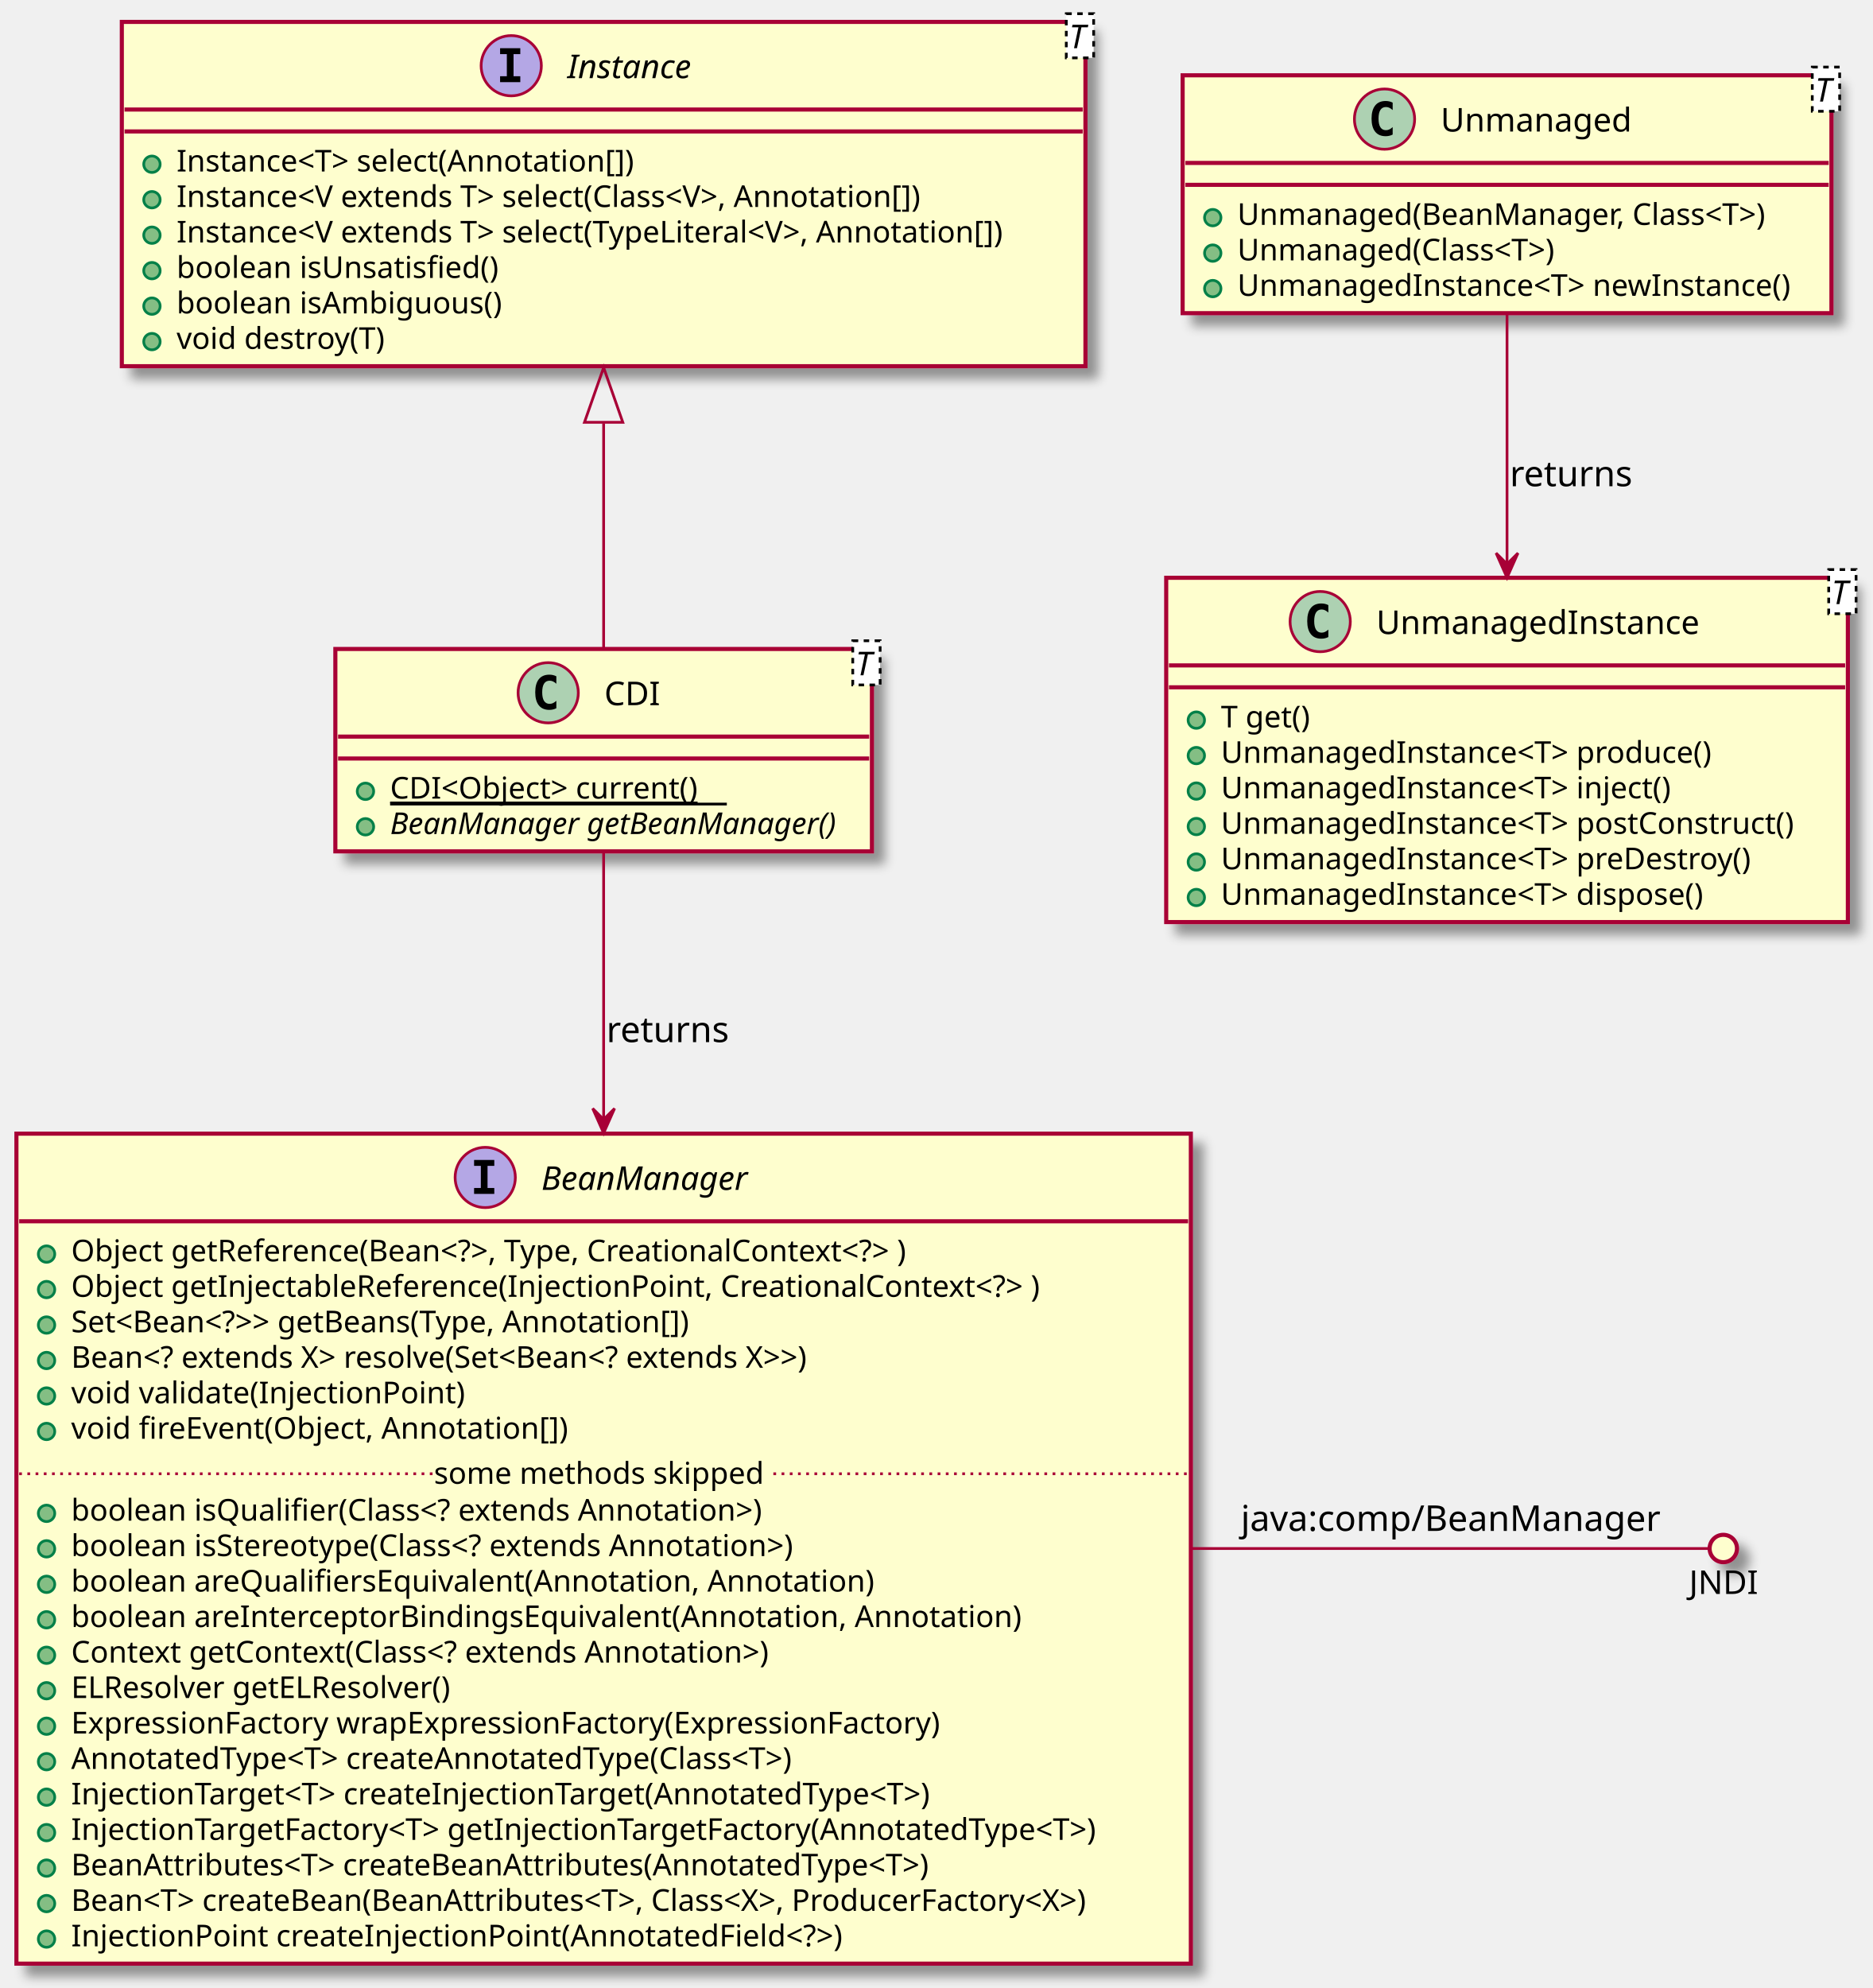
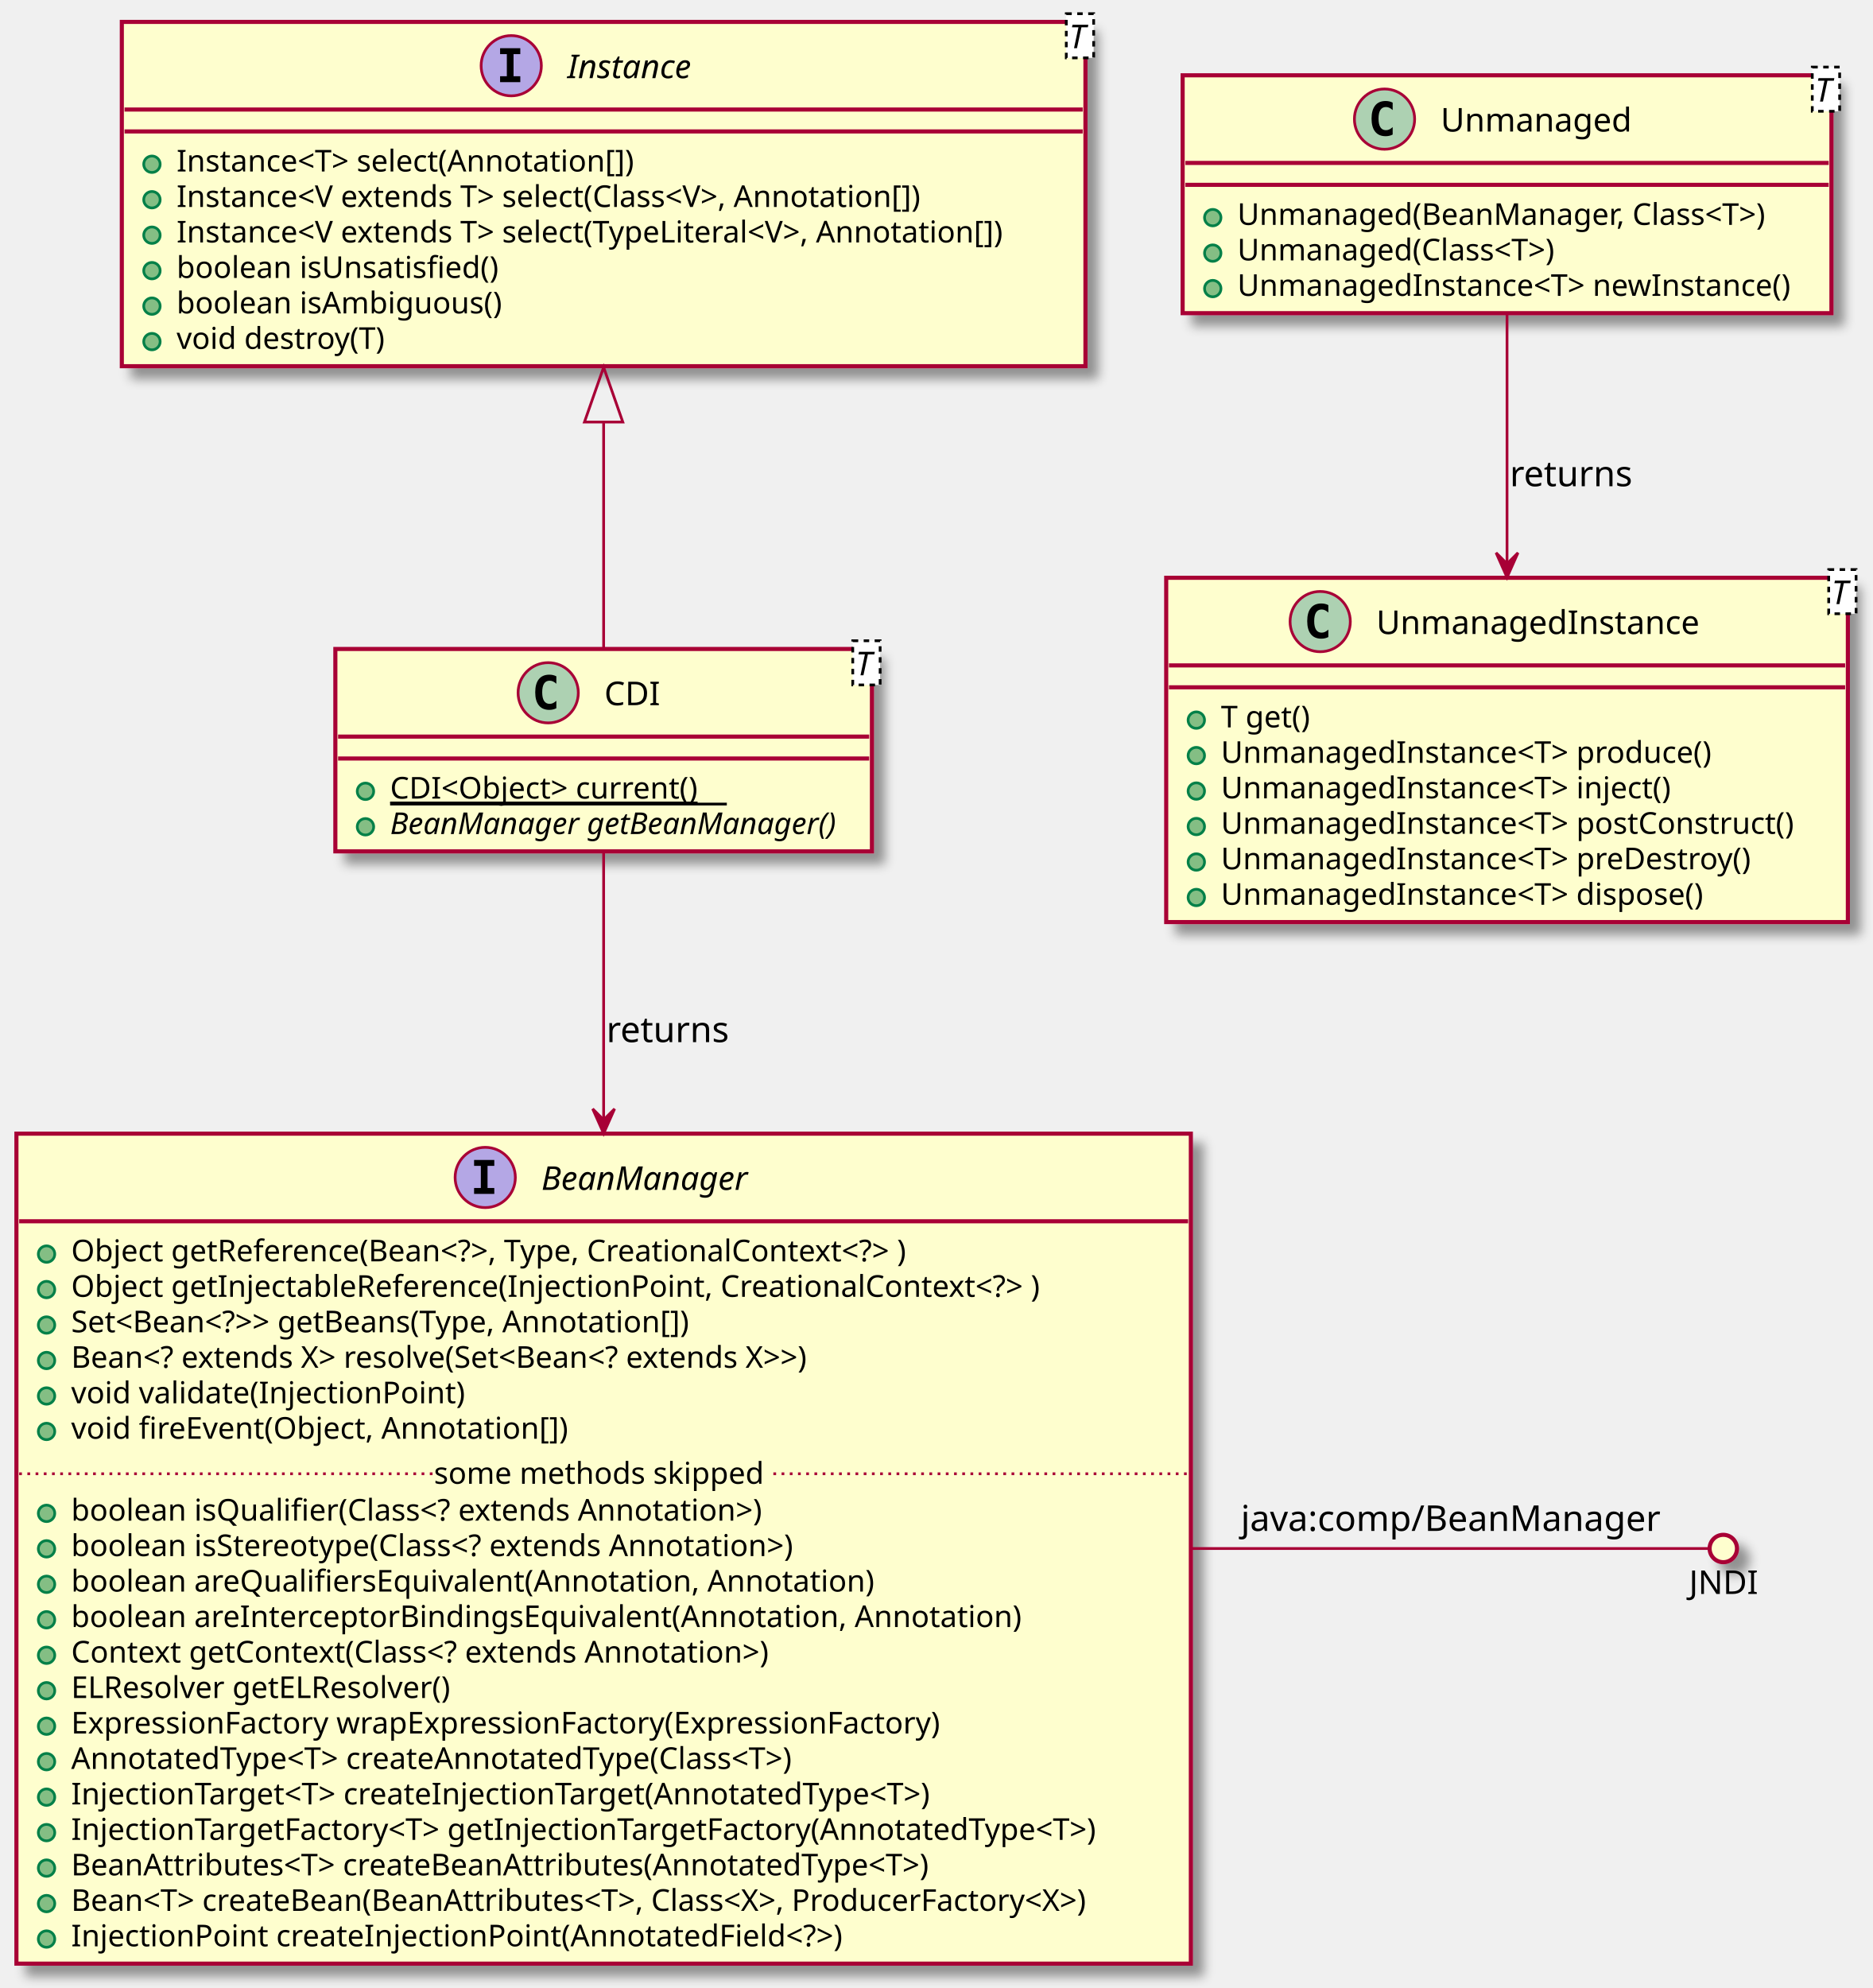
- <svg xmlns="http://www.w3.org/2000/svg" height="726px" style="width:684px;height:726px;" version="1.1" viewBox="0 0 684 726" width="684px">
+ <svg xmlns="http://www.w3.org/2000/svg" contentScriptType="application/ecmascript" contentStyleType="text/css" height="726px" preserveAspectRatio="none" style="width:684px;height:726px;" version="1.1" viewBox="0 0 684 726" width="684px" zoomAndPan="magnify">
  <defs>
-     <filter height="300%" id="f1" width="300%" x="-1" y="-1">
+     <filter height="300%" id="f3n785x" width="300%" x="-1" y="-1">
      <feGaussianBlur result="blurOut" stdDeviation="2.0" />
      <feColorMatrix in="blurOut" result="blurOut2" type="matrix" values="0 0 0 0 0 0 0 0 0 0 0 0 0 0 0 0 0 0 .4 0" />
      <feOffset dx="4.0" dy="4.0" in="blurOut2" result="blurOut3" />
      <feBlend in="SourceGraphic" in2="blurOut3" mode="normal" />
    </filter>
  </defs>
  <g>
-     <rect fill="#FEFECE" filter="url(#f1)" height="125.731" style="stroke: #A80036; stroke-width: 1.5;" width="352" x="44.5" y="8" />
+     <rect fill="#FEFECE" filter="url(#f3n785x)" height="125.731" style="stroke: #A80036; stroke-width: 1.5;" width="352" x="44.5" y="8" />
    <ellipse cx="186.75" cy="24" fill="#B4A7E5" rx="11" ry="11" style="stroke: #A80036; stroke-width: 1.0;" />
    <path d="M182.678,19.765 L182.678,17.607 L190.057,17.607 L190.057,19.765 L187.592,19.765 L187.592,27.842 L190.057,27.842 L190.057,30 L182.678,30 L182.678,27.842 L185.143,27.842 L185.143,19.765 Z " />
    <text fill="#000000" font-family="sans-serif" font-size="12" font-style="italic" lengthAdjust="spacingAndGlyphs" textLength="47" x="207.25" y="28.535">Instance</text>
    <rect fill="#FFFFFF" height="16.133" style="stroke: #000000; stroke-width: 1.0; stroke-dasharray: 2.0,2.0;" width="10" x="389.5" y="5" />
    <text fill="#000000" font-family="sans-serif" font-size="12" font-style="italic" lengthAdjust="spacingAndGlyphs" textLength="8" x="390.5" y="17.602">T</text>
    <line style="stroke: #A80036; stroke-width: 1.5;" x1="45.5" x2="395.5" y1="40" y2="40" />
    <line style="stroke: #A80036; stroke-width: 1.5;" x1="45.5" x2="395.5" y1="48" y2="48" />
    <ellipse cx="55.5" cy="59.977" fill="#84BE84" rx="3" ry="3" style="stroke: #038048; stroke-width: 1.0;" />
    <text fill="#000000" font-family="sans-serif" font-size="11" lengthAdjust="spacingAndGlyphs" textLength="180" x="64.5" y="62.635">Instance&lt;T&gt; select(Annotation[])</text>
    <ellipse cx="55.5" cy="72.933" fill="#84BE84" rx="3" ry="3" style="stroke: #038048; stroke-width: 1.0;" />
    <text fill="#000000" font-family="sans-serif" font-size="11" lengthAdjust="spacingAndGlyphs" textLength="296" x="64.5" y="75.59">Instance&lt;V extends T&gt; select(Class&lt;V&gt;, Annotation[])</text>
    <ellipse cx="55.5" cy="85.888" fill="#84BE84" rx="3" ry="3" style="stroke: #038048; stroke-width: 1.0;" />
    <text fill="#000000" font-family="sans-serif" font-size="11" lengthAdjust="spacingAndGlyphs" textLength="326" x="64.5" y="88.545">Instance&lt;V extends T&gt; select(TypeLiteral&lt;V&gt;, Annotation[])</text>
    <ellipse cx="55.5" cy="98.843" fill="#84BE84" rx="3" ry="3" style="stroke: #038048; stroke-width: 1.0;" />
    <text fill="#000000" font-family="sans-serif" font-size="11" lengthAdjust="spacingAndGlyphs" textLength="123" x="64.5" y="101.5">boolean isUnsatisfied()</text>
    <ellipse cx="55.5" cy="111.798" fill="#84BE84" rx="3" ry="3" style="stroke: #038048; stroke-width: 1.0;" />
    <text fill="#000000" font-family="sans-serif" font-size="11" lengthAdjust="spacingAndGlyphs" textLength="125" x="64.5" y="114.455">boolean isAmbiguous()</text>
    <ellipse cx="55.5" cy="124.753" fill="#84BE84" rx="3" ry="3" style="stroke: #038048; stroke-width: 1.0;" />
    <text fill="#000000" font-family="sans-serif" font-size="11" lengthAdjust="spacingAndGlyphs" textLength="82" x="64.5" y="127.41">void destroy(T)</text>
-     <rect fill="#FEFECE" filter="url(#f1)" height="73.91" style="stroke: #A80036; stroke-width: 1.5;" width="196" x="122.5" y="237" />
+     <rect fill="#FEFECE" filter="url(#f3n785x)" height="73.91" style="stroke: #A80036; stroke-width: 1.5;" width="196" x="122.5" y="237" />
    <ellipse cx="200.25" cy="253" fill="#ADD1B2" rx="11" ry="11" style="stroke: #A80036; stroke-width: 1.0;" />
    <path d="M203.223,258.643 Q202.642,258.942 202.003,259.091 Q201.364,259.241 200.658,259.241 Q198.151,259.241 196.832,257.589 Q195.512,255.937 195.512,252.816 Q195.512,249.686 196.832,248.035 Q198.151,246.383 200.658,246.383 Q201.364,246.383 202.011,246.532 Q202.659,246.682 203.223,246.981 L203.223,249.703 Q202.592,249.122 201.999,248.852 Q201.405,248.583 200.774,248.583 Q199.43,248.583 198.745,249.649 Q198.06,250.716 198.06,252.816 Q198.06,254.908 198.745,255.974 Q199.43,257.041 200.774,257.041 Q201.405,257.041 201.999,256.771 Q202.592,256.502 203.223,255.92 Z " />
    <text fill="#000000" font-family="sans-serif" font-size="12" lengthAdjust="spacingAndGlyphs" textLength="20" x="220.75" y="257.535">CDI</text>
    <rect fill="#FFFFFF" height="16.133" style="stroke: #000000; stroke-width: 1.0; stroke-dasharray: 2.0,2.0;" width="10" x="311.5" y="234" />
    <text fill="#000000" font-family="sans-serif" font-size="12" font-style="italic" lengthAdjust="spacingAndGlyphs" textLength="8" x="312.5" y="246.602">T</text>
    <line style="stroke: #A80036; stroke-width: 1.5;" x1="123.5" x2="317.5" y1="269" y2="269" />
    <line style="stroke: #A80036; stroke-width: 1.5;" x1="123.5" x2="317.5" y1="277" y2="277" />
    <ellipse cx="133.5" cy="288.978" fill="#84BE84" rx="3" ry="3" style="stroke: #038048; stroke-width: 1.0;" />
    <text fill="#000000" font-family="sans-serif" font-size="11" lengthAdjust="spacingAndGlyphs" text-decoration="underline" textLength="123" x="142.5" y="291.635">CDI&lt;Object&gt; current()</text>
    <line style="stroke: #000000; stroke-width: 1.0;" x1="142.5" x2="265.5" y1="293.635" y2="293.635" />
    <ellipse cx="133.5" cy="301.933" fill="#84BE84" rx="3" ry="3" style="stroke: #038048; stroke-width: 1.0;" />
    <text fill="#000000" font-family="sans-serif" font-size="11" font-style="italic" lengthAdjust="spacingAndGlyphs" textLength="170" x="142.5" y="304.59">BeanManager getBeanManager()</text>
-     <rect fill="#FEFECE" filter="url(#f1)" height="86.865" style="stroke: #A80036; stroke-width: 1.5;" width="237" x="432" y="27.5" />
+     <rect fill="#FEFECE" filter="url(#f3n785x)" height="86.865" style="stroke: #A80036; stroke-width: 1.5;" width="237" x="432" y="27.5" />
    <ellipse cx="505.75" cy="43.5" fill="#ADD1B2" rx="11" ry="11" style="stroke: #A80036; stroke-width: 1.0;" />
    <path d="M508.723,49.143 Q508.142,49.442 507.503,49.591 Q506.864,49.741 506.158,49.741 Q503.651,49.741 502.332,48.089 Q501.012,46.437 501.012,43.316 Q501.012,40.187 502.332,38.535 Q503.651,36.883 506.158,36.883 Q506.864,36.883 507.511,37.032 Q508.159,37.182 508.723,37.48 L508.723,40.203 Q508.092,39.622 507.499,39.352 Q506.905,39.083 506.274,39.083 Q504.93,39.083 504.245,40.149 Q503.56,41.216 503.56,43.316 Q503.56,45.408 504.245,46.474 Q504.93,47.541 506.274,47.541 Q506.905,47.541 507.499,47.271 Q508.092,47.002 508.723,46.42 Z " />
    <text fill="#000000" font-family="sans-serif" font-size="12" lengthAdjust="spacingAndGlyphs" textLength="69" x="526.25" y="48.035">Unmanaged</text>
    <rect fill="#FFFFFF" height="16.133" style="stroke: #000000; stroke-width: 1.0; stroke-dasharray: 2.0,2.0;" width="10" x="662" y="24.5" />
    <text fill="#000000" font-family="sans-serif" font-size="12" font-style="italic" lengthAdjust="spacingAndGlyphs" textLength="8" x="663" y="37.102">T</text>
    <line style="stroke: #A80036; stroke-width: 1.5;" x1="433" x2="668" y1="59.5" y2="59.5" />
    <line style="stroke: #A80036; stroke-width: 1.5;" x1="433" x2="668" y1="67.5" y2="67.5" />
    <ellipse cx="443" cy="79.478" fill="#84BE84" rx="3" ry="3" style="stroke: #038048; stroke-width: 1.0;" />
    <text fill="#000000" font-family="sans-serif" font-size="11" lengthAdjust="spacingAndGlyphs" textLength="203" x="452" y="82.135">Unmanaged(BeanManager, Class&lt;T&gt;)</text>
    <ellipse cx="443" cy="92.433" fill="#84BE84" rx="3" ry="3" style="stroke: #038048; stroke-width: 1.0;" />
    <text fill="#000000" font-family="sans-serif" font-size="11" lengthAdjust="spacingAndGlyphs" textLength="126" x="452" y="95.09">Unmanaged(Class&lt;T&gt;)</text>
    <ellipse cx="443" cy="105.388" fill="#84BE84" rx="3" ry="3" style="stroke: #038048; stroke-width: 1.0;" />
    <text fill="#000000" font-family="sans-serif" font-size="11" lengthAdjust="spacingAndGlyphs" textLength="211" x="452" y="108.045">UnmanagedInstance&lt;T&gt; newInstance()</text>
-     <rect fill="#FEFECE" filter="url(#f1)" height="125.731" style="stroke: #A80036; stroke-width: 1.5;" width="249" x="426" y="211" />
+     <rect fill="#FEFECE" filter="url(#f3n785x)" height="125.731" style="stroke: #A80036; stroke-width: 1.5;" width="249" x="426" y="211" />
    <ellipse cx="482.25" cy="227" fill="#ADD1B2" rx="11" ry="11" style="stroke: #A80036; stroke-width: 1.0;" />
    <path d="M485.223,232.643 Q484.642,232.942 484.003,233.091 Q483.364,233.241 482.658,233.241 Q480.151,233.241 478.832,231.589 Q477.512,229.937 477.512,226.816 Q477.512,223.686 478.832,222.035 Q480.151,220.383 482.658,220.383 Q483.364,220.383 484.011,220.532 Q484.659,220.682 485.223,220.981 L485.223,223.703 Q484.592,223.122 483.999,222.852 Q483.405,222.583 482.774,222.583 Q481.43,222.583 480.745,223.649 Q480.06,224.716 480.06,226.816 Q480.06,228.908 480.745,229.974 Q481.43,231.041 482.774,231.041 Q483.405,231.041 483.999,230.771 Q484.592,230.501 485.223,229.92 Z " />
    <text fill="#000000" font-family="sans-serif" font-size="12" lengthAdjust="spacingAndGlyphs" textLength="116" x="502.75" y="231.535">UnmanagedInstance</text>
    <rect fill="#FFFFFF" height="16.133" style="stroke: #000000; stroke-width: 1.0; stroke-dasharray: 2.0,2.0;" width="10" x="668" y="208" />
    <text fill="#000000" font-family="sans-serif" font-size="12" font-style="italic" lengthAdjust="spacingAndGlyphs" textLength="8" x="669" y="220.602">T</text>
    <line style="stroke: #A80036; stroke-width: 1.5;" x1="427" x2="674" y1="243" y2="243" />
    <line style="stroke: #A80036; stroke-width: 1.5;" x1="427" x2="674" y1="251" y2="251" />
    <ellipse cx="437" cy="262.978" fill="#84BE84" rx="3" ry="3" style="stroke: #038048; stroke-width: 1.0;" />
    <text fill="#000000" font-family="sans-serif" font-size="11" lengthAdjust="spacingAndGlyphs" textLength="35" x="446" y="265.635">T get()</text>
    <ellipse cx="437" cy="275.933" fill="#84BE84" rx="3" ry="3" style="stroke: #038048; stroke-width: 1.0;" />
    <text fill="#000000" font-family="sans-serif" font-size="11" lengthAdjust="spacingAndGlyphs" textLength="190" x="446" y="278.59">UnmanagedInstance&lt;T&gt; produce()</text>
    <ellipse cx="437" cy="288.888" fill="#84BE84" rx="3" ry="3" style="stroke: #038048; stroke-width: 1.0;" />
    <text fill="#000000" font-family="sans-serif" font-size="11" lengthAdjust="spacingAndGlyphs" textLength="174" x="446" y="291.545">UnmanagedInstance&lt;T&gt; inject()</text>
    <ellipse cx="437" cy="301.843" fill="#84BE84" rx="3" ry="3" style="stroke: #038048; stroke-width: 1.0;" />
    <text fill="#000000" font-family="sans-serif" font-size="11" lengthAdjust="spacingAndGlyphs" textLength="223" x="446" y="304.5">UnmanagedInstance&lt;T&gt; postConstruct()</text>
    <ellipse cx="437" cy="314.798" fill="#84BE84" rx="3" ry="3" style="stroke: #038048; stroke-width: 1.0;" />
    <text fill="#000000" font-family="sans-serif" font-size="11" lengthAdjust="spacingAndGlyphs" textLength="205" x="446" y="317.455">UnmanagedInstance&lt;T&gt; preDestroy()</text>
    <ellipse cx="437" cy="327.753" fill="#84BE84" rx="3" ry="3" style="stroke: #038048; stroke-width: 1.0;" />
    <text fill="#000000" font-family="sans-serif" font-size="11" lengthAdjust="spacingAndGlyphs" textLength="187" x="446" y="330.41">UnmanagedInstance&lt;T&gt; dispose()</text>
-     <rect fill="#FEFECE" filter="url(#f1)" height="303.102" style="stroke: #A80036; stroke-width: 1.5;" width="429" x="6" y="414" />
+     <rect fill="#FEFECE" filter="url(#f3n785x)" height="303.102" style="stroke: #A80036; stroke-width: 1.5;" width="429" x="6" y="414" />
    <ellipse cx="177.25" cy="430" fill="#B4A7E5" rx="11" ry="11" style="stroke: #A80036; stroke-width: 1.0;" />
    <path d="M173.178,425.765 L173.178,423.607 L180.557,423.607 L180.557,425.765 L178.092,425.765 L178.092,433.842 L180.557,433.842 L180.557,436 L173.178,436 L173.178,433.842 L175.643,433.842 L175.643,425.765 Z " />
    <text fill="#000000" font-family="sans-serif" font-size="12" font-style="italic" lengthAdjust="spacingAndGlyphs" textLength="78" x="197.75" y="434.535">BeanManager</text>
    <line style="stroke: #A80036; stroke-width: 1.5;" x1="7" x2="434" y1="446" y2="446" />
    <ellipse cx="17" cy="457.978" fill="#84BE84" rx="3" ry="3" style="stroke: #038048; stroke-width: 1.0;" />
    <text fill="#000000" font-family="sans-serif" font-size="11" lengthAdjust="spacingAndGlyphs" textLength="326" x="26" y="460.635">Object getReference(Bean&lt;?&gt;, Type, CreationalContext&lt;?&gt; )</text>
    <ellipse cx="17" cy="470.933" fill="#84BE84" rx="3" ry="3" style="stroke: #038048; stroke-width: 1.0;" />
    <text fill="#000000" font-family="sans-serif" font-size="11" lengthAdjust="spacingAndGlyphs" textLength="370" x="26" y="473.59">Object getInjectableReference(InjectionPoint, CreationalContext&lt;?&gt; )</text>
    <ellipse cx="17" cy="483.888" fill="#84BE84" rx="3" ry="3" style="stroke: #038048; stroke-width: 1.0;" />
    <text fill="#000000" font-family="sans-serif" font-size="11" lengthAdjust="spacingAndGlyphs" textLength="241" x="26" y="486.545">Set&lt;Bean&lt;?&gt;&gt; getBeans(Type, Annotation[])</text>
    <ellipse cx="17" cy="496.843" fill="#84BE84" rx="3" ry="3" style="stroke: #038048; stroke-width: 1.0;" />
    <text fill="#000000" font-family="sans-serif" font-size="11" lengthAdjust="spacingAndGlyphs" textLength="292" x="26" y="499.5">Bean&lt;? extends X&gt; resolve(Set&lt;Bean&lt;? extends X&gt;&gt;)</text>
    <ellipse cx="17" cy="509.798" fill="#84BE84" rx="3" ry="3" style="stroke: #038048; stroke-width: 1.0;" />
    <text fill="#000000" font-family="sans-serif" font-size="11" lengthAdjust="spacingAndGlyphs" textLength="148" x="26" y="512.455">void validate(InjectionPoint)</text>
    <ellipse cx="17" cy="522.753" fill="#84BE84" rx="3" ry="3" style="stroke: #038048; stroke-width: 1.0;" />
    <text fill="#000000" font-family="sans-serif" font-size="11" lengthAdjust="spacingAndGlyphs" textLength="190" x="26" y="525.41">void fireEvent(Object, Annotation[])</text>
    <ellipse cx="17" cy="552.663" fill="#84BE84" rx="3" ry="3" style="stroke: #038048; stroke-width: 1.0;" />
    <text fill="#000000" font-family="sans-serif" font-size="11" lengthAdjust="spacingAndGlyphs" textLength="270" x="26" y="555.32">boolean isQualifier(Class&lt;? extends Annotation&gt;)</text>
    <ellipse cx="17" cy="565.618" fill="#84BE84" rx="3" ry="3" style="stroke: #038048; stroke-width: 1.0;" />
    <text fill="#000000" font-family="sans-serif" font-size="11" lengthAdjust="spacingAndGlyphs" textLength="281" x="26" y="568.275">boolean isStereotype(Class&lt;? extends Annotation&gt;)</text>
    <ellipse cx="17" cy="578.573" fill="#84BE84" rx="3" ry="3" style="stroke: #038048; stroke-width: 1.0;" />
    <text fill="#000000" font-family="sans-serif" font-size="11" lengthAdjust="spacingAndGlyphs" textLength="304" x="26" y="581.231">boolean areQualifiersEquivalent(Annotation, Annotation)</text>
    <ellipse cx="17" cy="591.528" fill="#84BE84" rx="3" ry="3" style="stroke: #038048; stroke-width: 1.0;" />
    <text fill="#000000" font-family="sans-serif" font-size="11" lengthAdjust="spacingAndGlyphs" textLength="358" x="26" y="594.186">boolean areInterceptorBindingsEquivalent(Annotation, Annotation)</text>
    <ellipse cx="17" cy="604.483" fill="#84BE84" rx="3" ry="3" style="stroke: #038048; stroke-width: 1.0;" />
    <text fill="#000000" font-family="sans-serif" font-size="11" lengthAdjust="spacingAndGlyphs" textLength="275" x="26" y="607.141">Context getContext(Class&lt;? extends Annotation&gt;)</text>
    <ellipse cx="17" cy="617.438" fill="#84BE84" rx="3" ry="3" style="stroke: #038048; stroke-width: 1.0;" />
    <text fill="#000000" font-family="sans-serif" font-size="11" lengthAdjust="spacingAndGlyphs" textLength="144" x="26" y="620.096">ELResolver getELResolver()</text>
    <ellipse cx="17" cy="630.394" fill="#84BE84" rx="3" ry="3" style="stroke: #038048; stroke-width: 1.0;" />
    <text fill="#000000" font-family="sans-serif" font-size="11" lengthAdjust="spacingAndGlyphs" textLength="337" x="26" y="633.051">ExpressionFactory wrapExpressionFactory(ExpressionFactory)</text>
    <ellipse cx="17" cy="643.349" fill="#84BE84" rx="3" ry="3" style="stroke: #038048; stroke-width: 1.0;" />
    <text fill="#000000" font-family="sans-serif" font-size="11" lengthAdjust="spacingAndGlyphs" textLength="287" x="26" y="646.006">AnnotatedType&lt;T&gt; createAnnotatedType(Class&lt;T&gt;)</text>
    <ellipse cx="17" cy="656.304" fill="#84BE84" rx="3" ry="3" style="stroke: #038048; stroke-width: 1.0;" />
    <text fill="#000000" font-family="sans-serif" font-size="11" lengthAdjust="spacingAndGlyphs" textLength="338" x="26" y="658.961">InjectionTarget&lt;T&gt; createInjectionTarget(AnnotatedType&lt;T&gt;)</text>
    <ellipse cx="17" cy="669.259" fill="#84BE84" rx="3" ry="3" style="stroke: #038048; stroke-width: 1.0;" />
    <text fill="#000000" font-family="sans-serif" font-size="11" lengthAdjust="spacingAndGlyphs" textLength="402" x="26" y="671.916">InjectionTargetFactory&lt;T&gt; getInjectionTargetFactory(AnnotatedType&lt;T&gt;)</text>
    <ellipse cx="17" cy="682.214" fill="#84BE84" rx="3" ry="3" style="stroke: #038048; stroke-width: 1.0;" />
    <text fill="#000000" font-family="sans-serif" font-size="11" lengthAdjust="spacingAndGlyphs" textLength="334" x="26" y="684.871">BeanAttributes&lt;T&gt; createBeanAttributes(AnnotatedType&lt;T&gt;)</text>
    <ellipse cx="17" cy="695.169" fill="#84BE84" rx="3" ry="3" style="stroke: #038048; stroke-width: 1.0;" />
    <text fill="#000000" font-family="sans-serif" font-size="11" lengthAdjust="spacingAndGlyphs" textLength="403" x="26" y="697.826">Bean&lt;T&gt; createBean(BeanAttributes&lt;T&gt;, Class&lt;X&gt;, ProducerFactory&lt;X&gt;)</text>
    <ellipse cx="17" cy="708.124" fill="#84BE84" rx="3" ry="3" style="stroke: #038048; stroke-width: 1.0;" />
    <text fill="#000000" font-family="sans-serif" font-size="11" lengthAdjust="spacingAndGlyphs" textLength="294" x="26" y="710.781">InjectionPoint createInjectionPoint(AnnotatedField&lt;?&gt;)</text>
    <line style="stroke: #A80036; stroke-width: 1.0; stroke-dasharray: 1.0,2.0;" x1="7" x2="158.5" y1="538.208" y2="538.208" />
    <text fill="#000000" font-family="sans-serif" font-size="11" lengthAdjust="spacingAndGlyphs" textLength="124" x="158.5" y="541.865">some methods skipped</text>
    <line style="stroke: #A80036; stroke-width: 1.0; stroke-dasharray: 1.0,2.0;" x1="282.5" x2="434" y1="538.208" y2="538.208" />
-     <ellipse cx="629.5" cy="565.5" fill="#FEFECE" filter="url(#f1)" rx="5" ry="5" style="stroke: #A80036; stroke-width: 1.5;" />
+     <ellipse cx="629.5" cy="565.5" fill="#FEFECE" filter="url(#f3n785x)" rx="5" ry="5" style="stroke: #A80036; stroke-width: 1.5;" />
    <text fill="#000000" font-family="sans-serif" font-size="12" lengthAdjust="spacingAndGlyphs" textLength="25" x="617" y="582.102">JNDI</text>
-     <path d="M220.5,154.58 C220.5,183.217 220.5,213.86 220.5,236.799 " fill="none" style="stroke: #A80036; stroke-width: 1.0;" />
-     <polygon fill="none" points="213.5,154.221,220.5,134.221,227.5,154.221,213.5,154.221" style="stroke: #A80036; stroke-width: 1.0;" />
-     <path d="M550.5,114.627 C550.5,141.098 550.5,175.696 550.5,205.799 " fill="none" style="stroke: #A80036; stroke-width: 1.0;" />
-     <polygon fill="#A80036" points="550.5,210.976,554.5,201.976,550.5,205.976,546.5,201.976,550.5,210.976" style="stroke: #A80036; stroke-width: 1.0;" />
+     <path d="M220.5,154.518 C220.5,183.203 220.5,213.866 220.5,236.947 " fill="none" style="stroke: #A80036; stroke-width: 1.0;" />
+     <polygon fill="none" points="213.5,154.118,220.5,134.118,227.5,154.118,213.5,154.118" style="stroke: #A80036; stroke-width: 1.0;" />
+     <path d="M550.5,114.549 C550.5,141.09 550.5,175.581 550.5,205.693 " fill="none" style="stroke: #A80036; stroke-width: 1.0;" />
+     <polygon fill="#A80036" points="550.5,210.873,554.5,201.873,550.5,205.873,546.5,201.873,550.5,210.873" style="stroke: #A80036; stroke-width: 1.0;" />
    <text fill="#000000" font-family="sans-serif" font-size="13" lengthAdjust="spacingAndGlyphs" textLength="45" x="551.5" y="177.568">returns</text>
-     <path d="M220.5,311.08 C220.5,336.29 220.5,371.863 220.5,408.406 " fill="none" style="stroke: #A80036; stroke-width: 1.0;" />
-     <polygon fill="#A80036" points="220.5,413.804,224.5,404.804,220.5,408.804,216.5,404.804,220.5,413.804" style="stroke: #A80036; stroke-width: 1.0;" />
+     <path d="M220.5,311.215 C220.5,336.596 220.5,372.109 220.5,408.56 " fill="none" style="stroke: #A80036; stroke-width: 1.0;" />
+     <polygon fill="#A80036" points="220.5,413.944,224.5,404.944,220.5,408.944,216.5,404.944,220.5,413.944" style="stroke: #A80036; stroke-width: 1.0;" />
    <text fill="#000000" font-family="sans-serif" font-size="13" lengthAdjust="spacingAndGlyphs" textLength="45" x="221.5" y="380.568">returns</text>
    <path d="M435.181,565.5 C520.427,565.5 603.308,565.5 624.377,565.5 " fill="none" style="stroke: #A80036; stroke-width: 1.0;" />
    <text fill="#000000" font-family="sans-serif" font-size="13" lengthAdjust="spacingAndGlyphs" textLength="153" x="453.25" y="559.068">java:comp/BeanManager</text>
  </g>
</svg>
